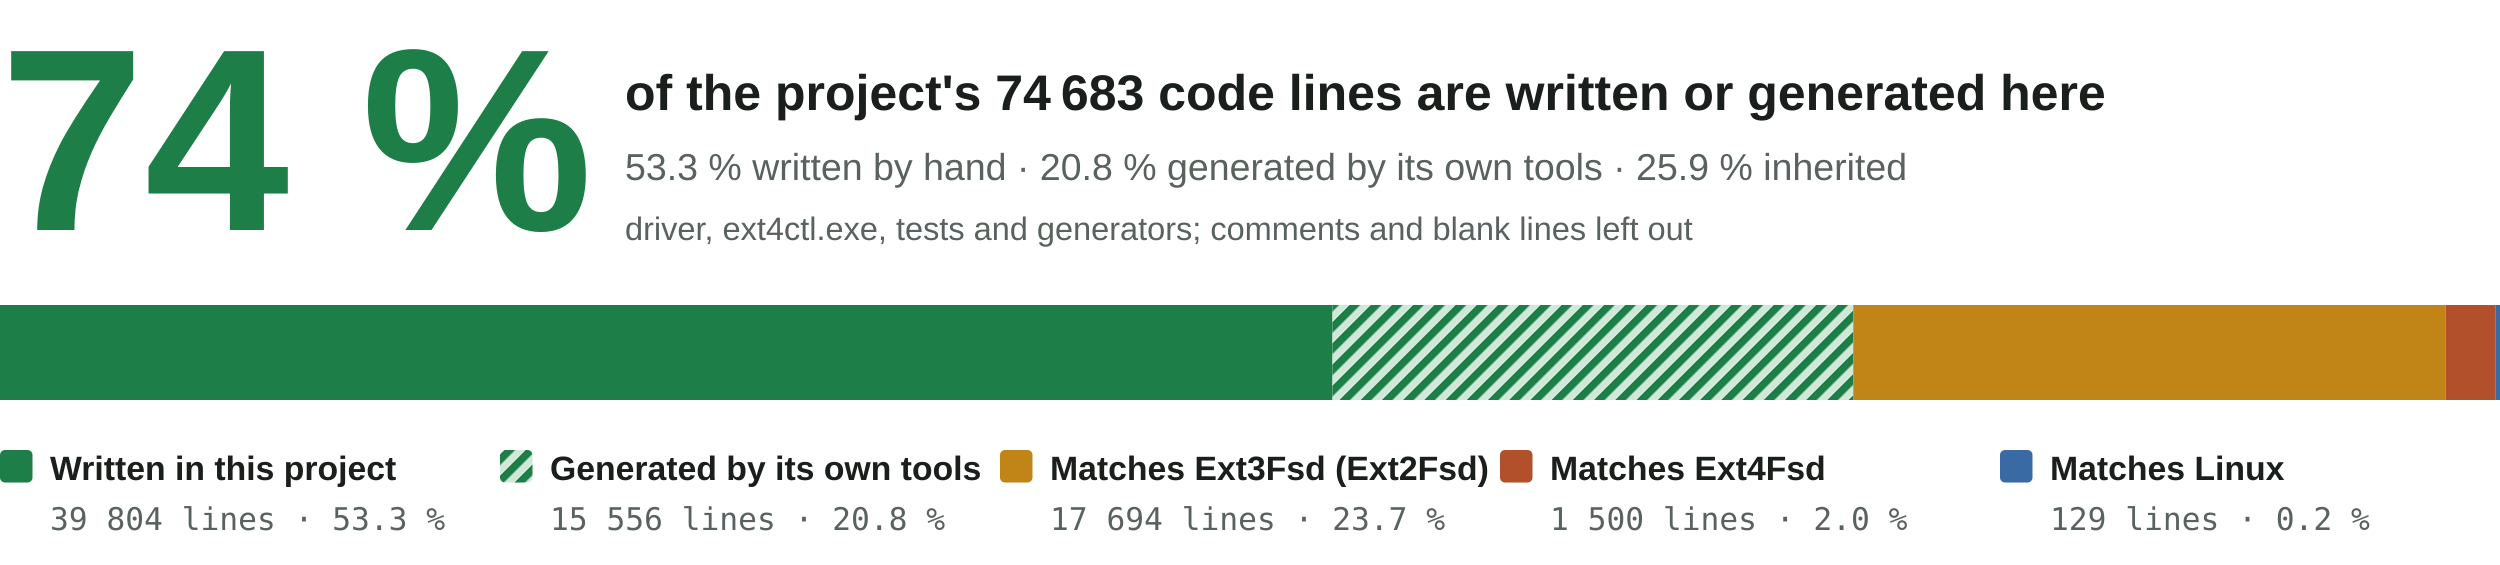
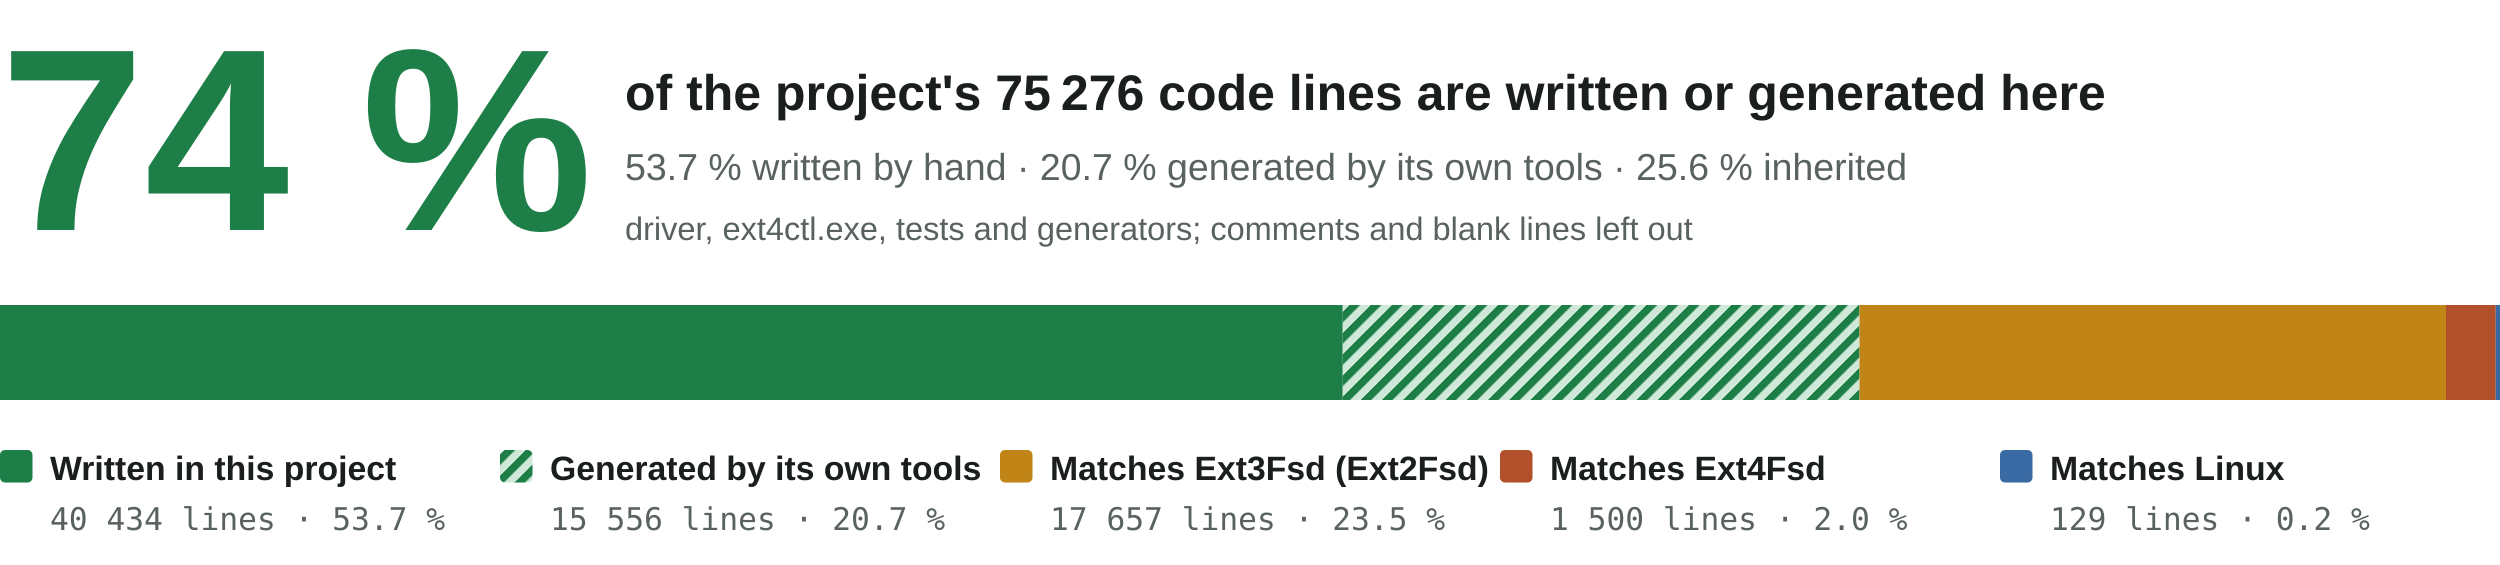
- <svg xmlns="http://www.w3.org/2000/svg" id="ext4-lineage-summary" viewBox="0 0 1000 226" width="1000" height="226" style="max-width:100%;height:auto" role="img" aria-label="74 % of the project's 74 683 code lines are written or generated in this project">
+ <svg xmlns="http://www.w3.org/2000/svg" id="ext4-lineage-summary" viewBox="0 0 1000 226" width="1000" height="226" style="max-width:100%;height:auto" role="img" aria-label="74 % of the project's 75 276 code lines are written or generated in this project">
  <style>#ext4-lineage-summary text{font-family:'Segoe UI', 'Helvetica Neue', Arial, sans-serif;fill:#1a1f1c}#ext4-lineage-summary .l-mono{font-family:Consolas, 'Cascadia Mono', Menlo, 'DejaVu Sans Mono', monospace}#ext4-lineage-summary .l-muted{fill:#59625d}#ext4-lineage-summary .l-own{fill:#1d7f47}#ext4-lineage-summary .l-gen{fill:url(#ext4-lineage-summary-hatch)}#ext4-lineage-summary .l-x3{fill:#c08417}#ext4-lineage-summary .l-x4{fill:#b1502a}#ext4-lineage-summary .l-lx{fill:#3a6aa3}#ext4-lineage-summary .l-on{fill:#ffffff}</style>
  <defs>
    <pattern id="ext4-lineage-summary-hatch" width="6" height="6" patternUnits="userSpaceOnUse" patternTransform="rotate(45)">
      <rect width="6" height="6" fill="#cfe8d8" />
      <rect width="3" height="6" fill="#1d7f47" />
    </pattern>
  </defs>
  <rect width="1000" height="226" fill="#ffffff" />
  <text x="0.0" y="92.0" font-size="104" class="l-own" font-weight="800">74 %</text>
-   <text x="250.0" y="44.0" font-size="20" font-weight="600">of the project's 74 683 code lines are written or generated here</text>
-   <text x="250.0" y="72.0" font-size="15" class="l-muted">53.3 % written by hand · 20.8 % generated by its own tools · 25.9 % inherited</text>
+   <text x="250.0" y="44.0" font-size="20" font-weight="600">of the project's 75 276 code lines are written or generated here</text>
+   <text x="250.0" y="72.0" font-size="15" class="l-muted">53.7 % written by hand · 20.7 % generated by its own tools · 25.6 % inherited</text>
  <text x="250.0" y="96.0" font-size="13" class="l-muted">driver, ext4ctl.exe, tests and generators; comments and blank lines left out</text>
-   <rect x="0.0" y="122" width="533.0" height="38" class="l-own" />
-   <rect x="533.0" y="122" width="208.3" height="38" class="l-gen" />
-   <rect x="741.3" y="122" width="236.9" height="38" class="l-x3" />
-   <rect x="978.2" y="122" width="20.1" height="38" class="l-x4" />
+   <rect x="0.0" y="122" width="537.1" height="38" class="l-own" />
+   <rect x="537.1" y="122" width="206.7" height="38" class="l-gen" />
+   <rect x="743.8" y="122" width="234.6" height="38" class="l-x3" />
+   <rect x="978.4" y="122" width="19.9" height="38" class="l-x4" />
  <rect x="998.3" y="122" width="1.7" height="38" class="l-lx" />
  <rect x="0" y="180" width="13" height="13" rx="2" class="l-own" />
  <text x="20.0" y="192.0" font-size="13.5" font-weight="600">Written in this project</text>
-   <text x="20.0" y="212.0" font-size="12.5" class="l-mono l-muted">39 804 lines · 53.3 %</text>
+   <text x="20.0" y="212.0" font-size="12.5" class="l-mono l-muted">40 434 lines · 53.7 %</text>
  <rect x="200" y="180" width="13" height="13" rx="2" class="l-gen" />
  <text x="220.0" y="192.0" font-size="13.5" font-weight="600">Generated by its own tools</text>
-   <text x="220.0" y="212.0" font-size="12.5" class="l-mono l-muted">15 556 lines · 20.8 %</text>
+   <text x="220.0" y="212.0" font-size="12.5" class="l-mono l-muted">15 556 lines · 20.7 %</text>
  <rect x="400" y="180" width="13" height="13" rx="2" class="l-x3" />
  <text x="420.0" y="192.0" font-size="13.5" font-weight="600">Matches Ext3Fsd (Ext2Fsd)</text>
-   <text x="420.0" y="212.0" font-size="12.5" class="l-mono l-muted">17 694 lines · 23.7 %</text>
+   <text x="420.0" y="212.0" font-size="12.5" class="l-mono l-muted">17 657 lines · 23.5 %</text>
  <rect x="600" y="180" width="13" height="13" rx="2" class="l-x4" />
  <text x="620.0" y="192.0" font-size="13.5" font-weight="600">Matches Ext4Fsd</text>
  <text x="620.0" y="212.0" font-size="12.5" class="l-mono l-muted">1 500 lines · 2.0 %</text>
  <rect x="800" y="180" width="13" height="13" rx="2" class="l-lx" />
  <text x="820.0" y="192.0" font-size="13.5" font-weight="600">Matches Linux</text>
  <text x="820.0" y="212.0" font-size="12.5" class="l-mono l-muted">129 lines · 0.2 %</text>
</svg>
